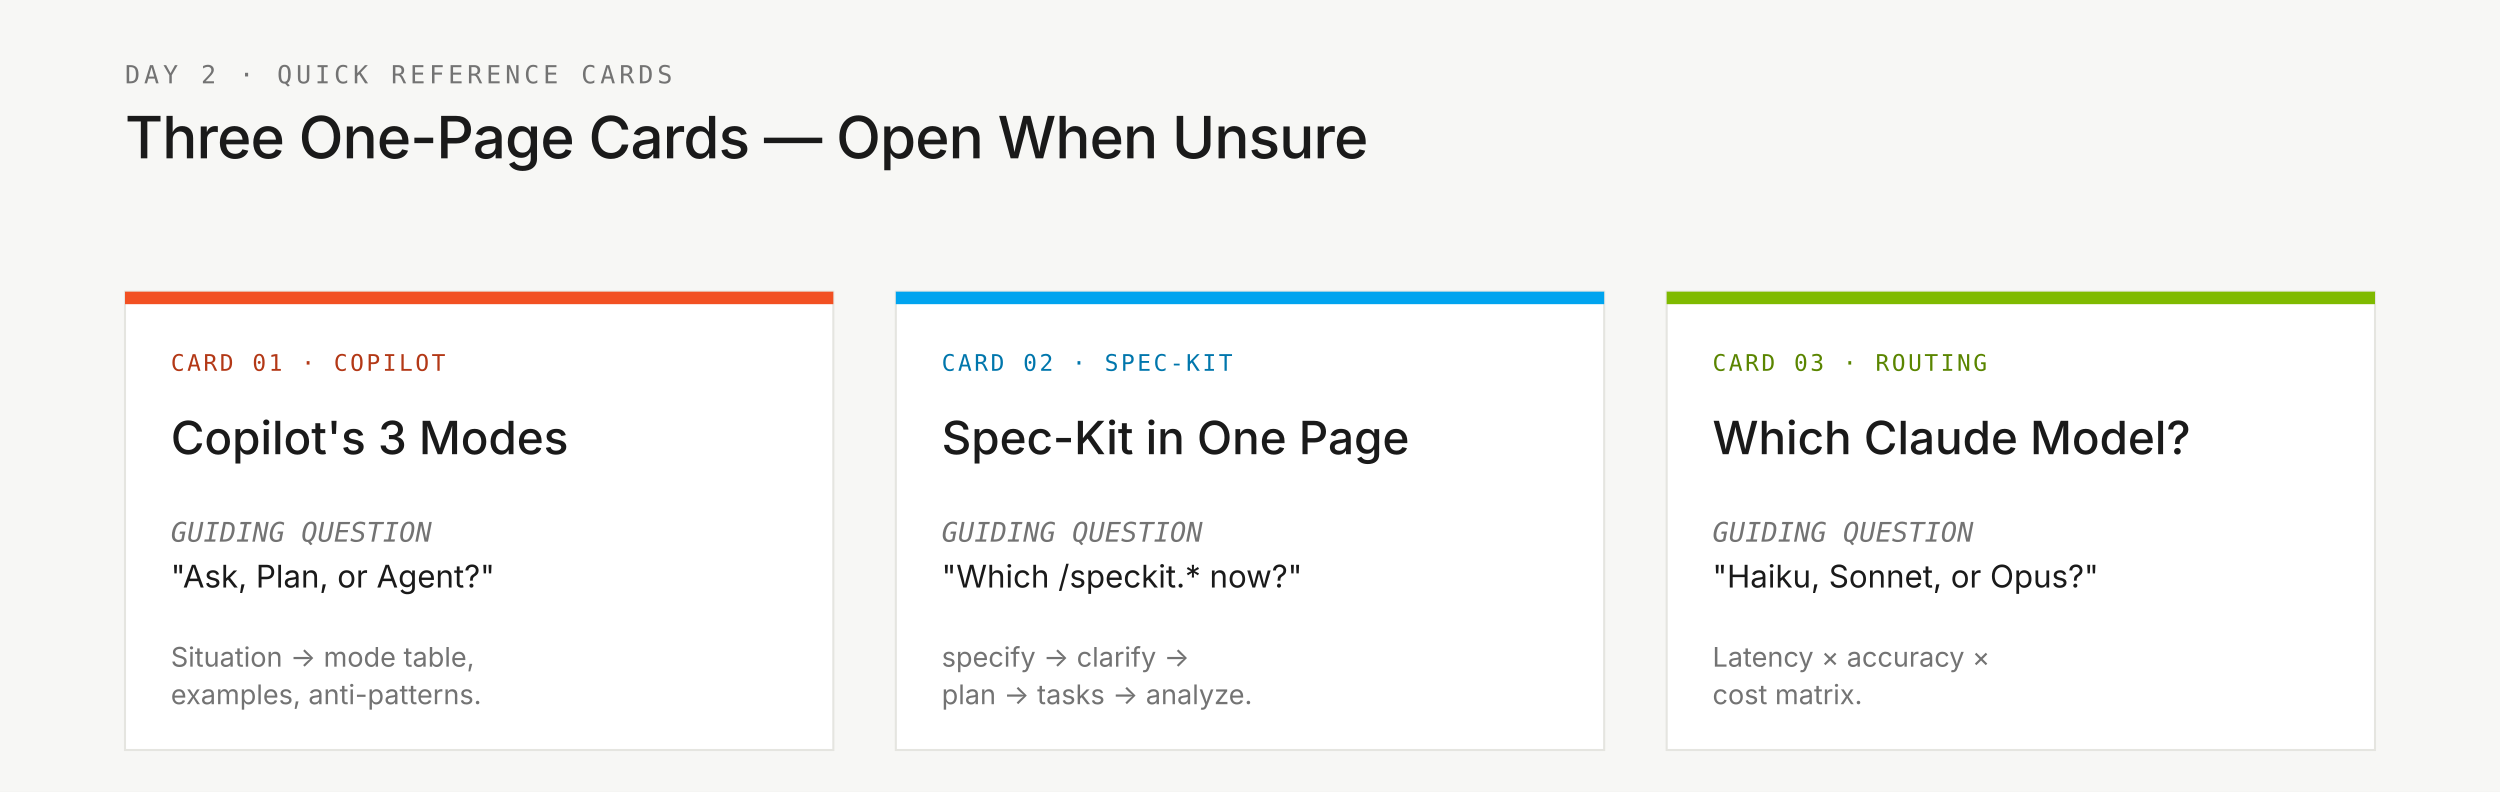
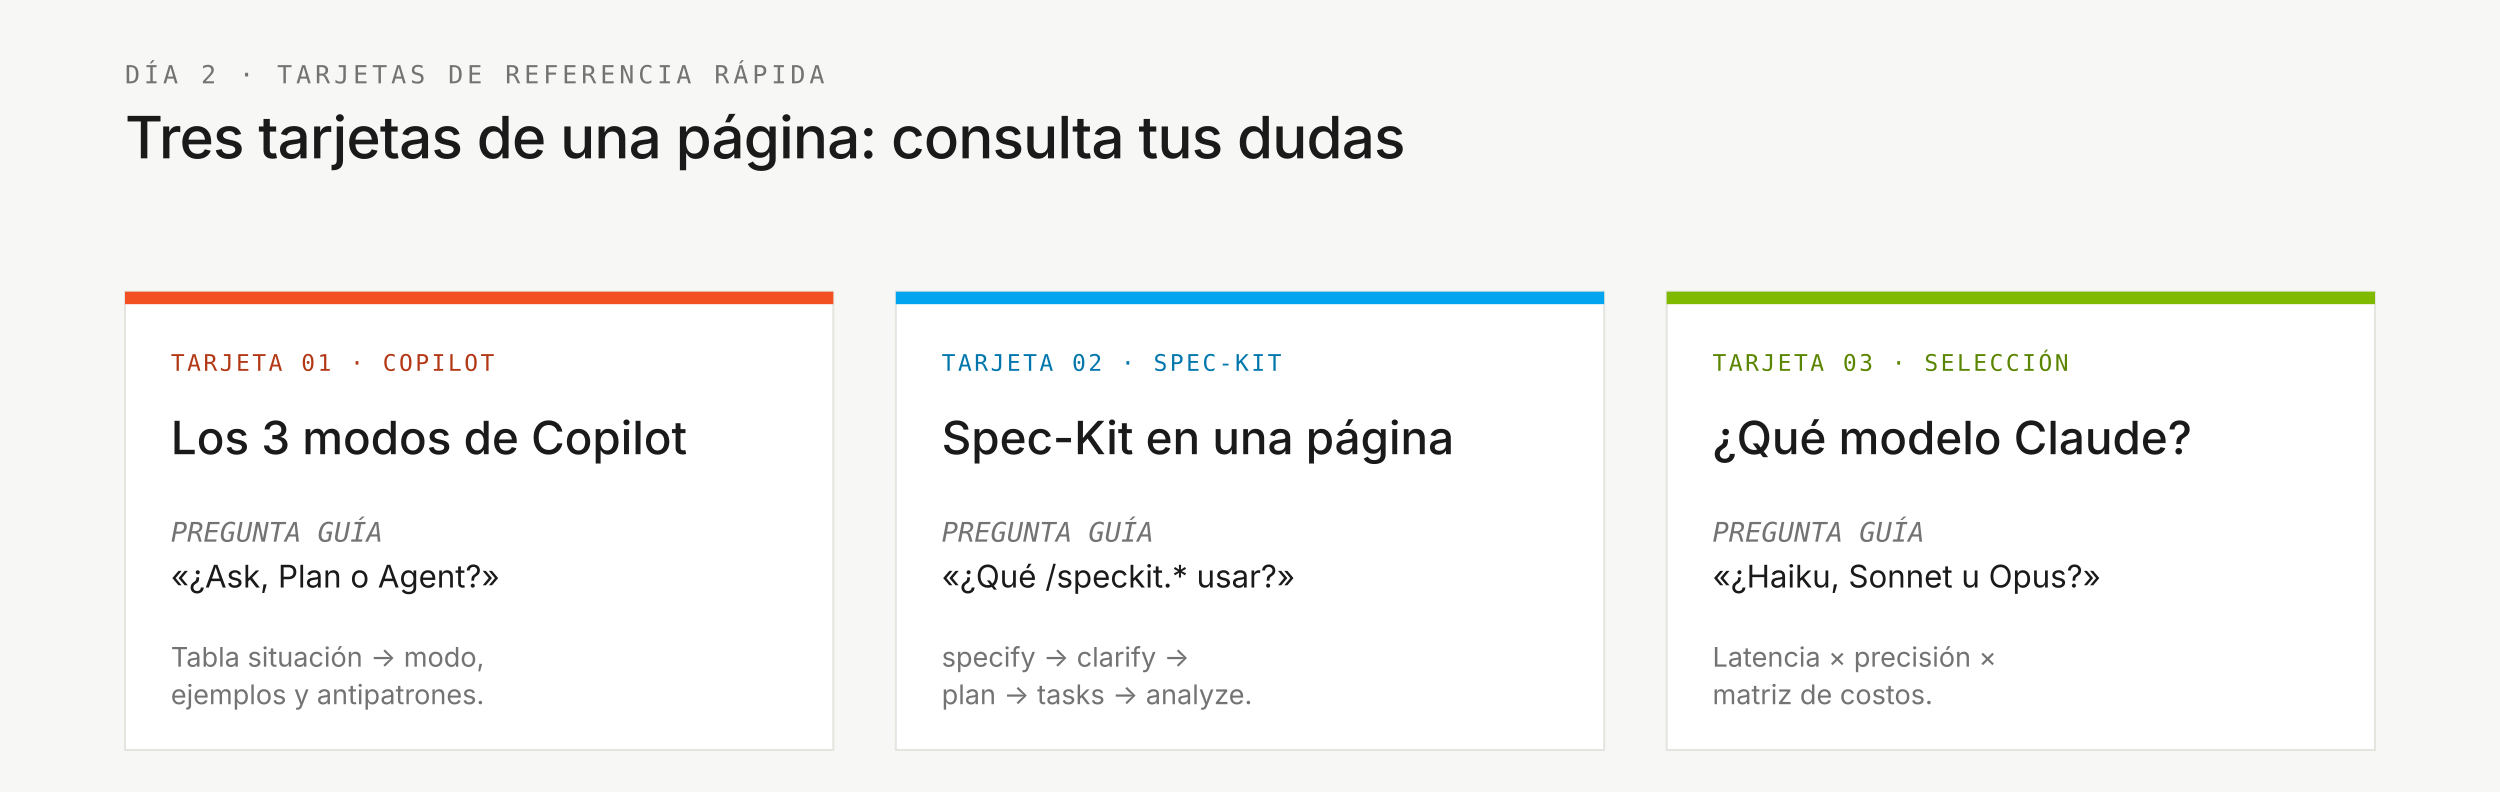
<svg xmlns="http://www.w3.org/2000/svg" viewBox="0 0 1200 380" font-family="Inter, system-ui, sans-serif">
  <rect width="1200" height="380" fill="#F7F7F5" />
-   <text x="60" y="40" fill="#737373" font-family="JetBrains Mono, monospace" font-size="12" font-weight="500" letter-spacing="1.9">DAY 2 · QUICK REFERENCE CARDS</text>
-   <text x="60" y="76" fill="#1A1A1A" font-size="28" font-weight="500" letter-spacing="-0.4">Three One-Page Cards — Open When Unsure</text>
+   <text x="60" y="40" fill="#737373" font-family="JetBrains Mono, monospace" font-size="12" font-weight="500" letter-spacing="1.9">DÍA 2 · TARJETAS DE REFERENCIA RÁPIDA</text>
+   <text x="60" y="76" fill="#1A1A1A" font-size="28" font-weight="500" letter-spacing="-0.4">Tres tarjetas de una página: consulta tus dudas</text>
  <g transform="translate(60, 140)">
    <rect width="340" height="220" fill="#FFFFFF" stroke="#E5E5E0" stroke-width="1" />
    <rect x="0" y="0" width="340" height="6" fill="#F25022" />
-     <text x="22" y="38" fill="#B33816" font-family="JetBrains Mono, monospace" font-size="11" font-weight="500" letter-spacing="1.2">CARD 01 · COPILOT</text>
-     <text x="22" y="78" fill="#1A1A1A" font-size="22" font-weight="500">Copilot's 3 Modes</text>
-     <text x="22" y="120" fill="#737373" font-family="JetBrains Mono, monospace" font-size="13" font-style="italic">GUIDING QUESTION</text>
-     <text x="22" y="142" fill="#1A1A1A" font-size="15">"Ask, Plan, or Agent?"</text>
-     <text x="22" y="180" fill="#737373" font-size="13">Situation → mode table,</text>
-     <text x="22" y="198" fill="#737373" font-size="13">examples, anti-patterns.</text>
+     <text x="22" y="38" fill="#B33816" font-family="JetBrains Mono, monospace" font-size="11" font-weight="500" letter-spacing="1.2">TARJETA 01 · COPILOT</text>
+     <text x="22" y="78" fill="#1A1A1A" font-size="22" font-weight="500">Los 3 modos de Copilot</text>
+     <text x="22" y="120" fill="#737373" font-family="JetBrains Mono, monospace" font-size="13" font-style="italic">PREGUNTA GUÍA</text>
+     <text x="22" y="142" fill="#1A1A1A" font-size="15">«¿Ask, Plan o Agent?»</text>
+     <text x="22" y="180" fill="#737373" font-size="13">Tabla situación → modo,</text>
+     <text x="22" y="198" fill="#737373" font-size="13">ejemplos y antipatrones.</text>
  </g>
  <g transform="translate(430, 140)">
    <rect width="340" height="220" fill="#FFFFFF" stroke="#E5E5E0" stroke-width="1" />
    <rect x="0" y="0" width="340" height="6" fill="#00A4EF" />
-     <text x="22" y="38" fill="#0076AC" font-family="JetBrains Mono, monospace" font-size="11" font-weight="500" letter-spacing="1.2">CARD 02 · SPEC-KIT</text>
-     <text x="22" y="78" fill="#1A1A1A" font-size="22" font-weight="500">Spec-Kit in One Page</text>
-     <text x="22" y="120" fill="#737373" font-family="JetBrains Mono, monospace" font-size="13" font-style="italic">GUIDING QUESTION</text>
-     <text x="22" y="142" fill="#1A1A1A" font-size="15">"Which /speckit.* now?"</text>
+     <text x="22" y="38" fill="#0076AC" font-family="JetBrains Mono, monospace" font-size="11" font-weight="500" letter-spacing="1.2">TARJETA 02 · SPEC-KIT</text>
+     <text x="22" y="78" fill="#1A1A1A" font-size="22" font-weight="500">Spec-Kit en una página</text>
+     <text x="22" y="120" fill="#737373" font-family="JetBrains Mono, monospace" font-size="13" font-style="italic">PREGUNTA GUÍA</text>
+     <text x="22" y="142" fill="#1A1A1A" font-size="15">«¿Qué /speckit.* usar?»</text>
    <text x="22" y="180" fill="#737373" font-size="13">specify → clarify →</text>
    <text x="22" y="198" fill="#737373" font-size="13">plan → tasks → analyze.</text>
  </g>
  <g transform="translate(800, 140)">
    <rect width="340" height="220" fill="#FFFFFF" stroke="#E5E5E0" stroke-width="1" />
    <rect x="0" y="0" width="340" height="6" fill="#7FBA00" />
-     <text x="22" y="38" fill="#5A8500" font-family="JetBrains Mono, monospace" font-size="11" font-weight="500" letter-spacing="1.2">CARD 03 · ROUTING</text>
-     <text x="22" y="78" fill="#1A1A1A" font-size="22" font-weight="500">Which Claude Model?</text>
-     <text x="22" y="120" fill="#737373" font-family="JetBrains Mono, monospace" font-size="13" font-style="italic">GUIDING QUESTION</text>
-     <text x="22" y="142" fill="#1A1A1A" font-size="15">"Haiku, Sonnet, or Opus?"</text>
-     <text x="22" y="180" fill="#737373" font-size="13">Latency × accuracy ×</text>
-     <text x="22" y="198" fill="#737373" font-size="13">cost matrix.</text>
+     <text x="22" y="38" fill="#5A8500" font-family="JetBrains Mono, monospace" font-size="11" font-weight="500" letter-spacing="1.2">TARJETA 03 · SELECCIÓN</text>
+     <text x="22" y="78" fill="#1A1A1A" font-size="22" font-weight="500">¿Qué modelo Claude?</text>
+     <text x="22" y="120" fill="#737373" font-family="JetBrains Mono, monospace" font-size="13" font-style="italic">PREGUNTA GUÍA</text>
+     <text x="22" y="142" fill="#1A1A1A" font-size="15">«¿Haiku, Sonnet u Opus?»</text>
+     <text x="22" y="180" fill="#737373" font-size="13">Latencia × precisión ×</text>
+     <text x="22" y="198" fill="#737373" font-size="13">matriz de costos.</text>
  </g>
</svg>
